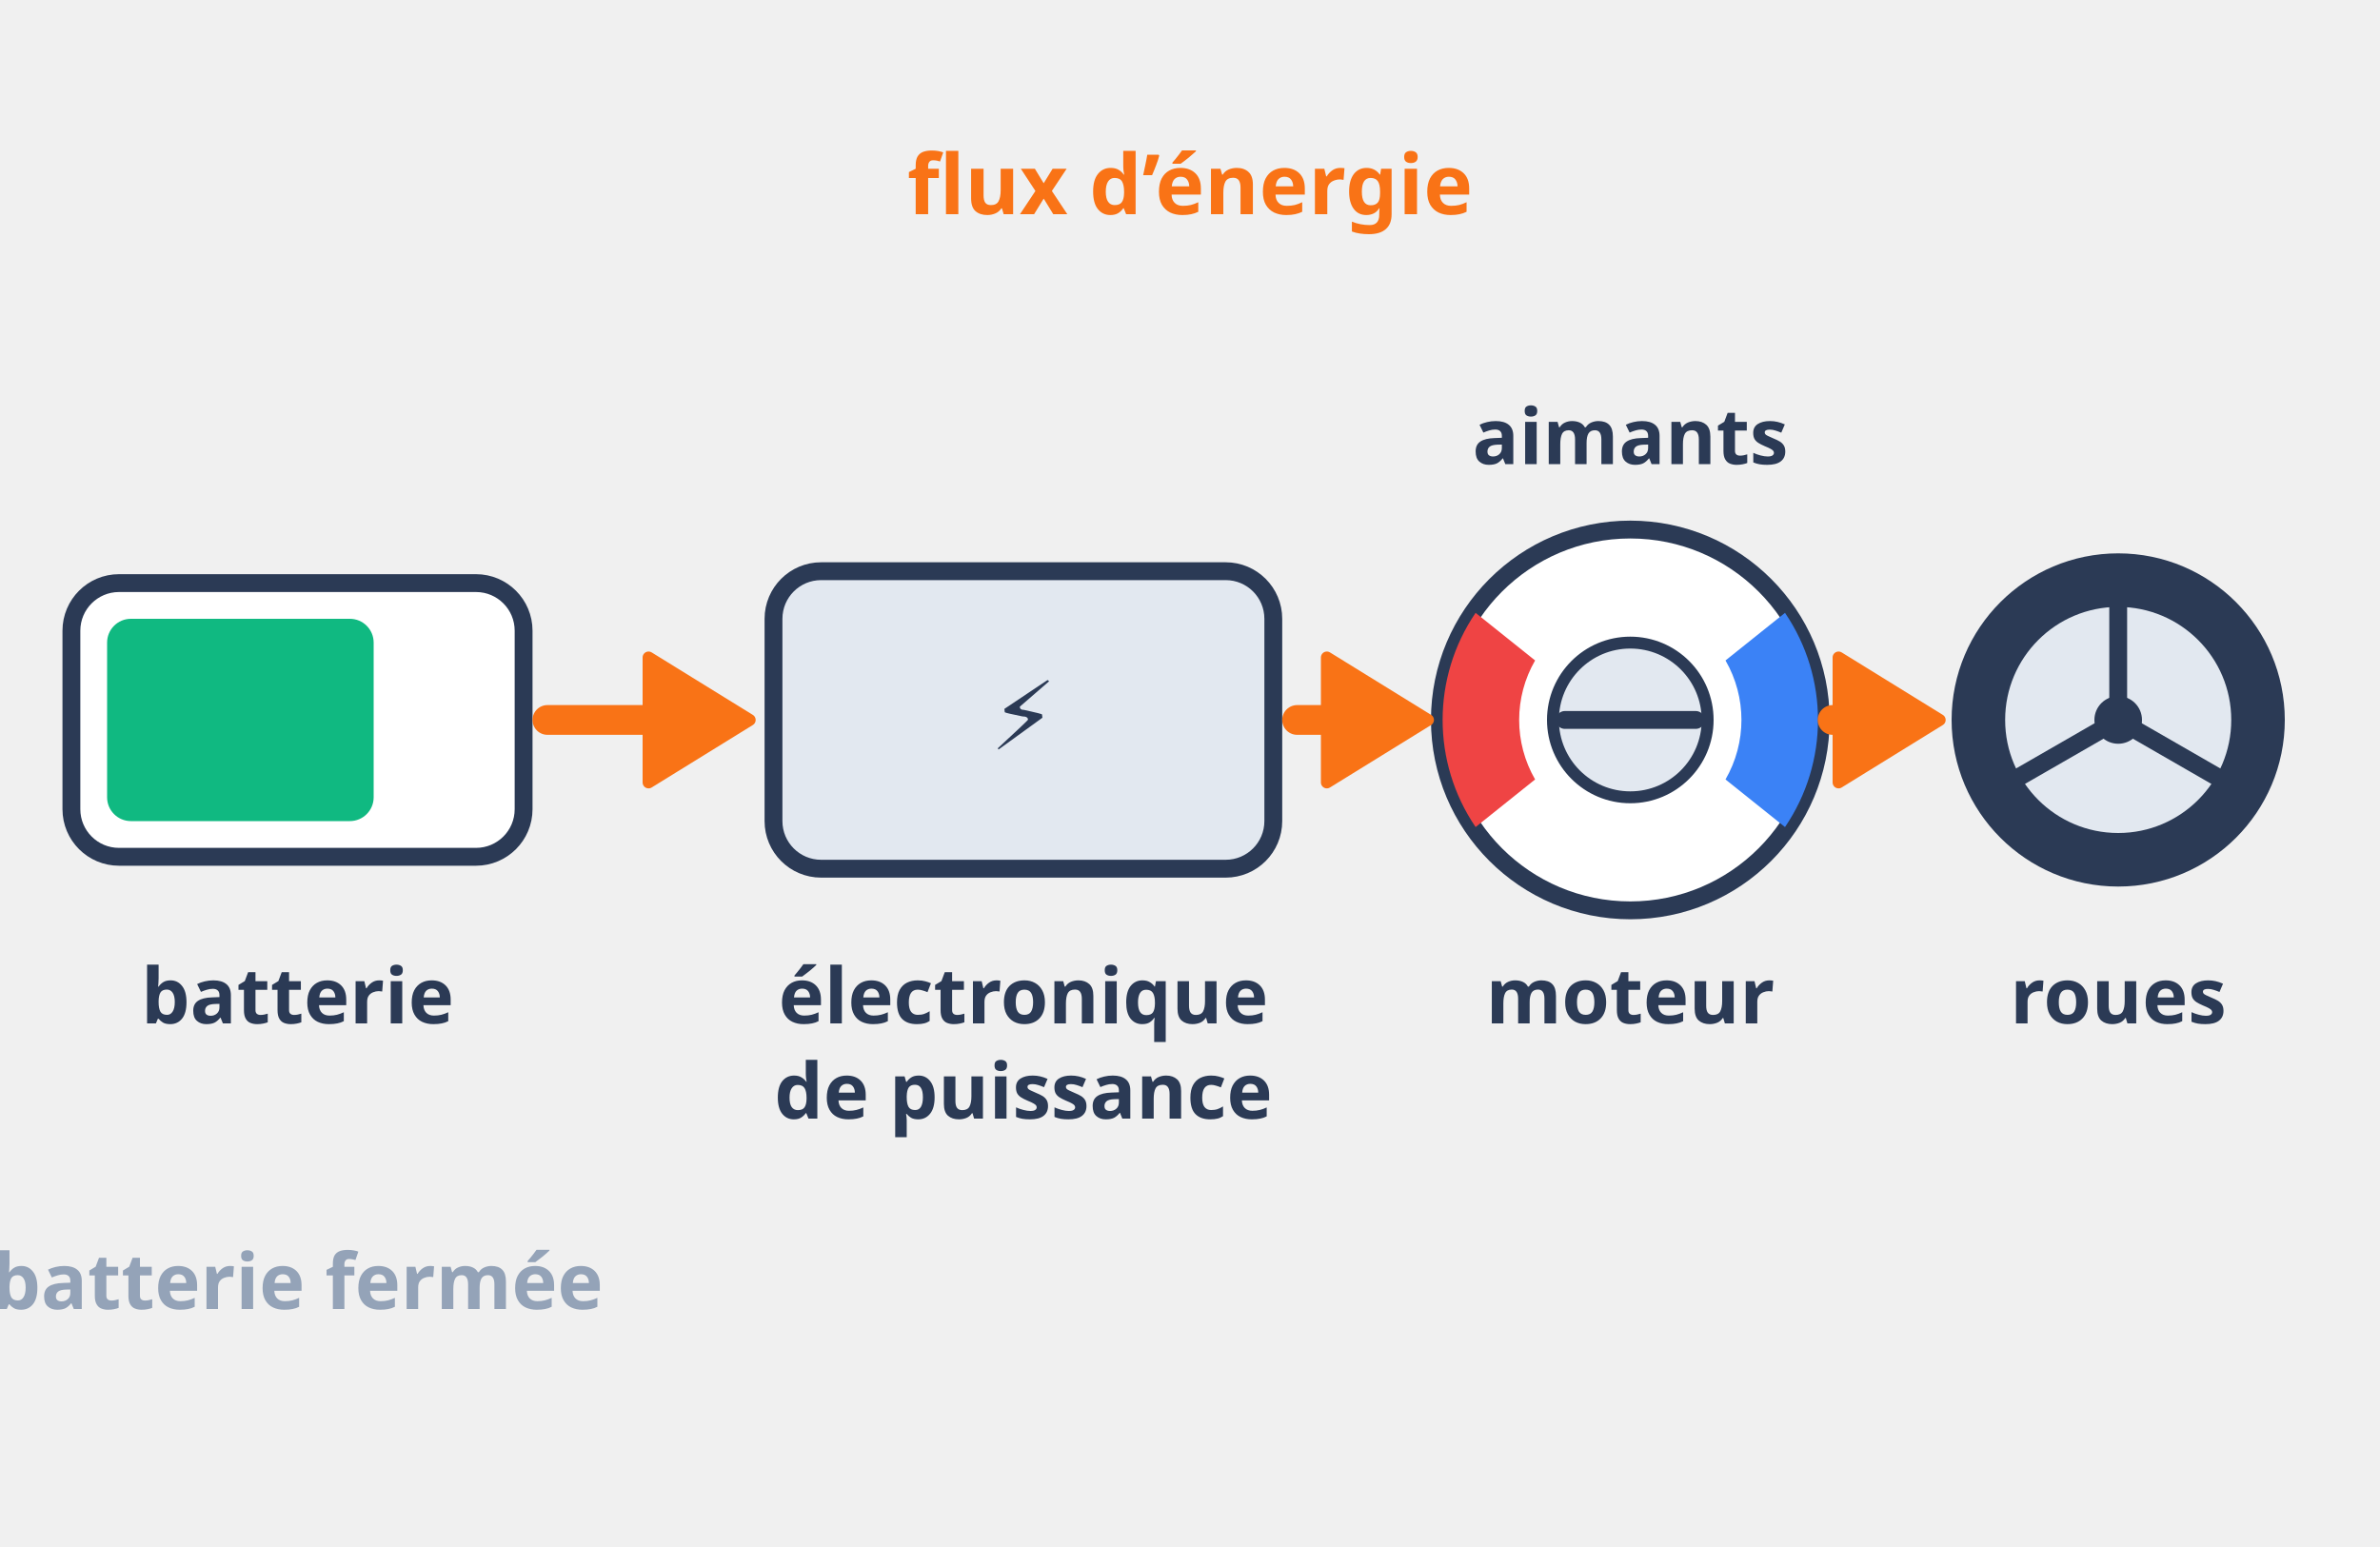
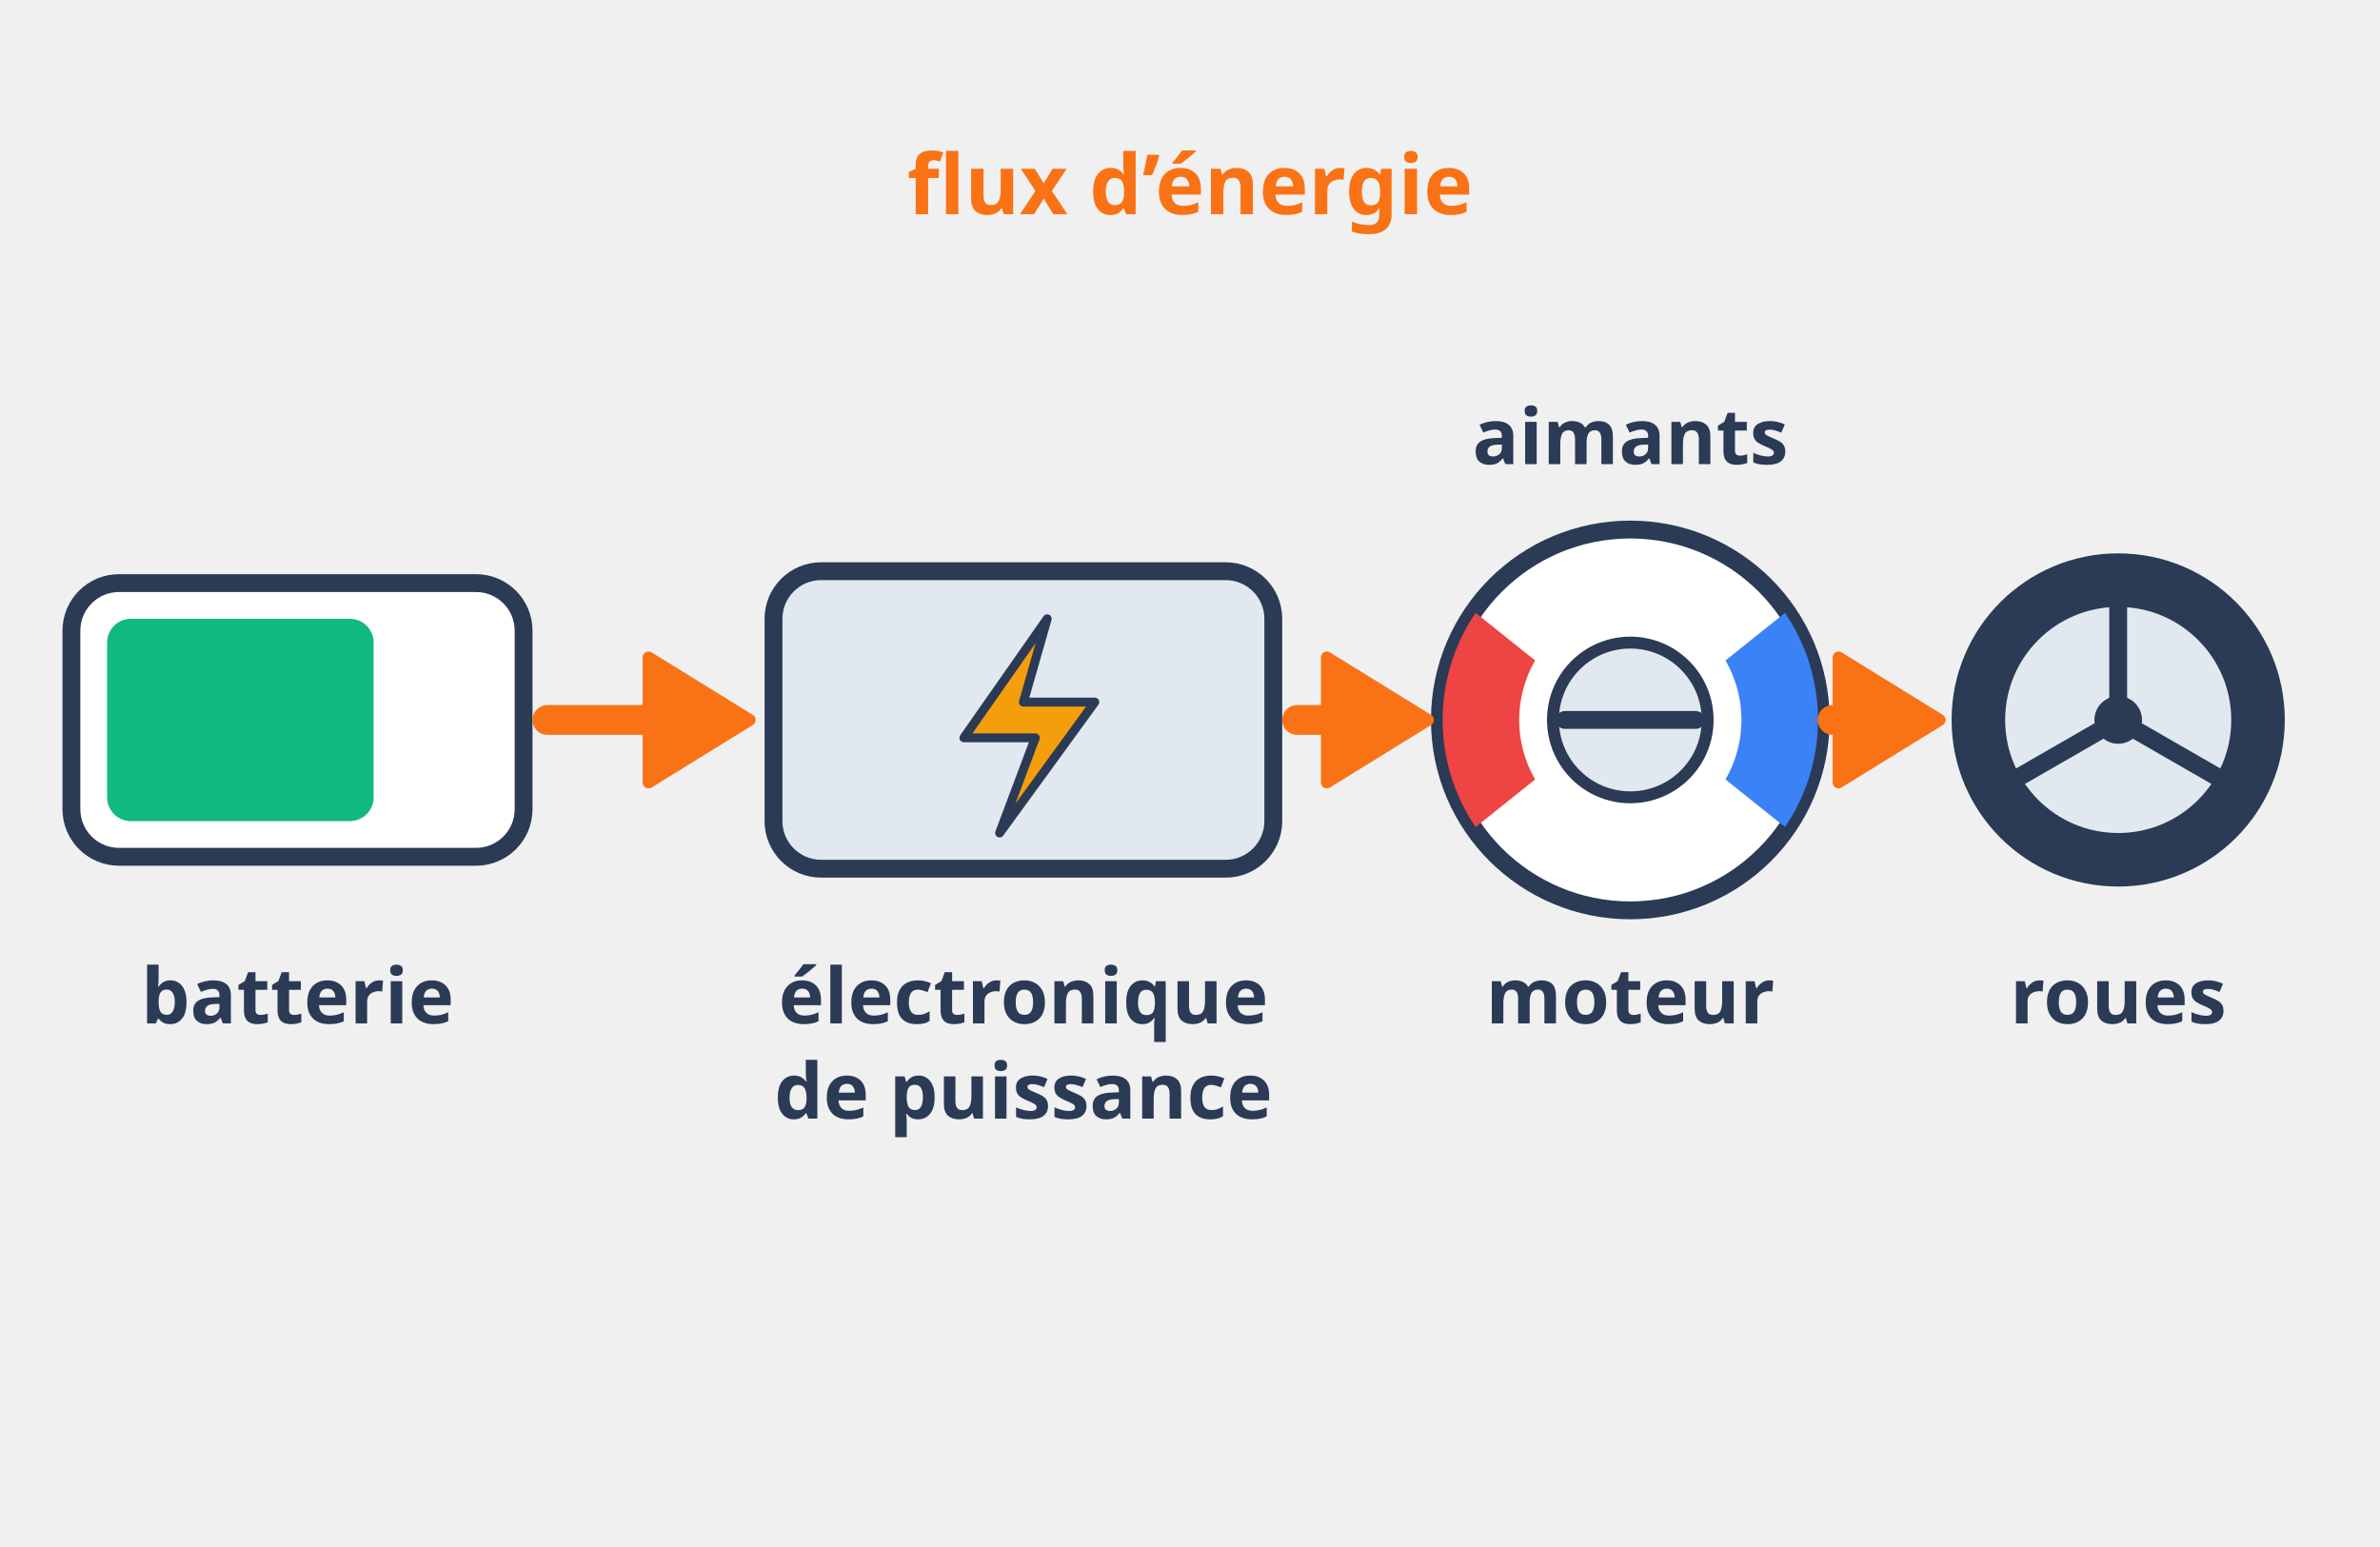
<svg xmlns="http://www.w3.org/2000/svg" viewBox="0 0 400 260" role="img">
  <style>.r{transform-origin:274px 121px;animation:r 3s linear infinite}@keyframes r{to{transform:rotate(360deg)}}.wh{transform-origin:356px 121px;animation:wh 3s linear infinite}@keyframes wh{to{transform:rotate(360deg)}}@media (prefers-reduced-motion: reduce){*{animation:none!important}}</style>
  <g font-family="system-ui, sans-serif" font-weight="600" text-anchor="middle" stroke-linecap="round" stroke-linejoin="round">
    <rect x="12" y="98" width="76" height="46" rx="8" fill="#FFFFFF" stroke="#2B3A55" stroke-width="3" />
    <rect x="18" y="104" width="44.8" height="34" rx="4" fill="#10B981" />
    <text x="50" y="172" font-size="13" fill="#2B3A55">batterie</text>
    <rect x="130" y="96" width="84" height="50" rx="8" fill="#E2E8F0" stroke="#2B3A55" stroke-width="3" />
-     <text x="172" y="126" font-size="16" fill="#2B3A55">⚡</text>
+     <text x="172" y="126" font-size="13" fill="#2B3A55" />
+     <path d="M176 104L162 124H174L168 140L184 118H172Z" fill="#F59E0B" stroke="#2B3A55" stroke-width="1.5" />
    <text x="172" y="172" font-size="13" fill="#2B3A55">électronique</text>
    <text x="172" y="188" font-size="13" fill="#2B3A55">de puissance</text>
    <circle cx="274" cy="121" r="32" fill="#FFFFFF" stroke="#2B3A55" stroke-width="3" />
    <path d="M248 103A32 32 0 0 0 248 139L258 131A20 20 0 0 1 258 111Z" fill="#EF4444" />
    <path d="M300 103A32 32 0 0 1 300 139L290 131A20 20 0 0 0 290 111Z" fill="#3B82F6" />
    <g class="r">
      <circle cx="274" cy="121" r="13" fill="#E2E8F0" stroke="#2B3A55" stroke-width="2" />
      <line x1="263" y1="121" x2="285" y2="121" stroke="#2B3A55" stroke-width="3" />
    </g>
    <text x="274" y="172" font-size="13" fill="#2B3A55">moteur</text>
    <text x="274" y="78" font-size="13" fill="#2B3A55">aimants</text>
    <circle cx="356" cy="121" r="23.5" fill="#E2E8F0" stroke="#2B3A55" stroke-width="9" />
    <g class="wh">
      <path d="M356 121L356 102M356 121L372.5 130.5M356 121L339.5 130.5" stroke="#2B3A55" stroke-width="3" fill="none" />
    </g>
    <circle cx="356" cy="121" r="4" fill="#2B3A55" />
    <text x="356" y="172" font-size="13" fill="#2B3A55">roues</text>
    <line x1="92" y1="121" x2="110" y2="121" stroke="#F97316" stroke-width="5" />
    <polygon points="126,121 109,131.5 109,110.5" fill="#F97316" stroke="#F97316" stroke-width="2" />
    <line x1="218" y1="121" x2="224" y2="121" stroke="#F97316" stroke-width="5" />
    <polygon points="240,121 223,131.5 223,110.5" fill="#F97316" stroke="#F97316" stroke-width="2" />
    <line x1="308" y1="121" x2="310" y2="121" stroke="#F97316" stroke-width="5" />
    <polygon points="326,121 309,131.5 309,110.5" fill="#F97316" stroke="#F97316" stroke-width="2" />
    <text x="200" y="36" font-size="14" fill="#F97316">flux d’énergie</text>
-     <text x="50" y="220" font-size="13" fill="#94A3B8">batterie fermée</text>
  </g>
</svg>
